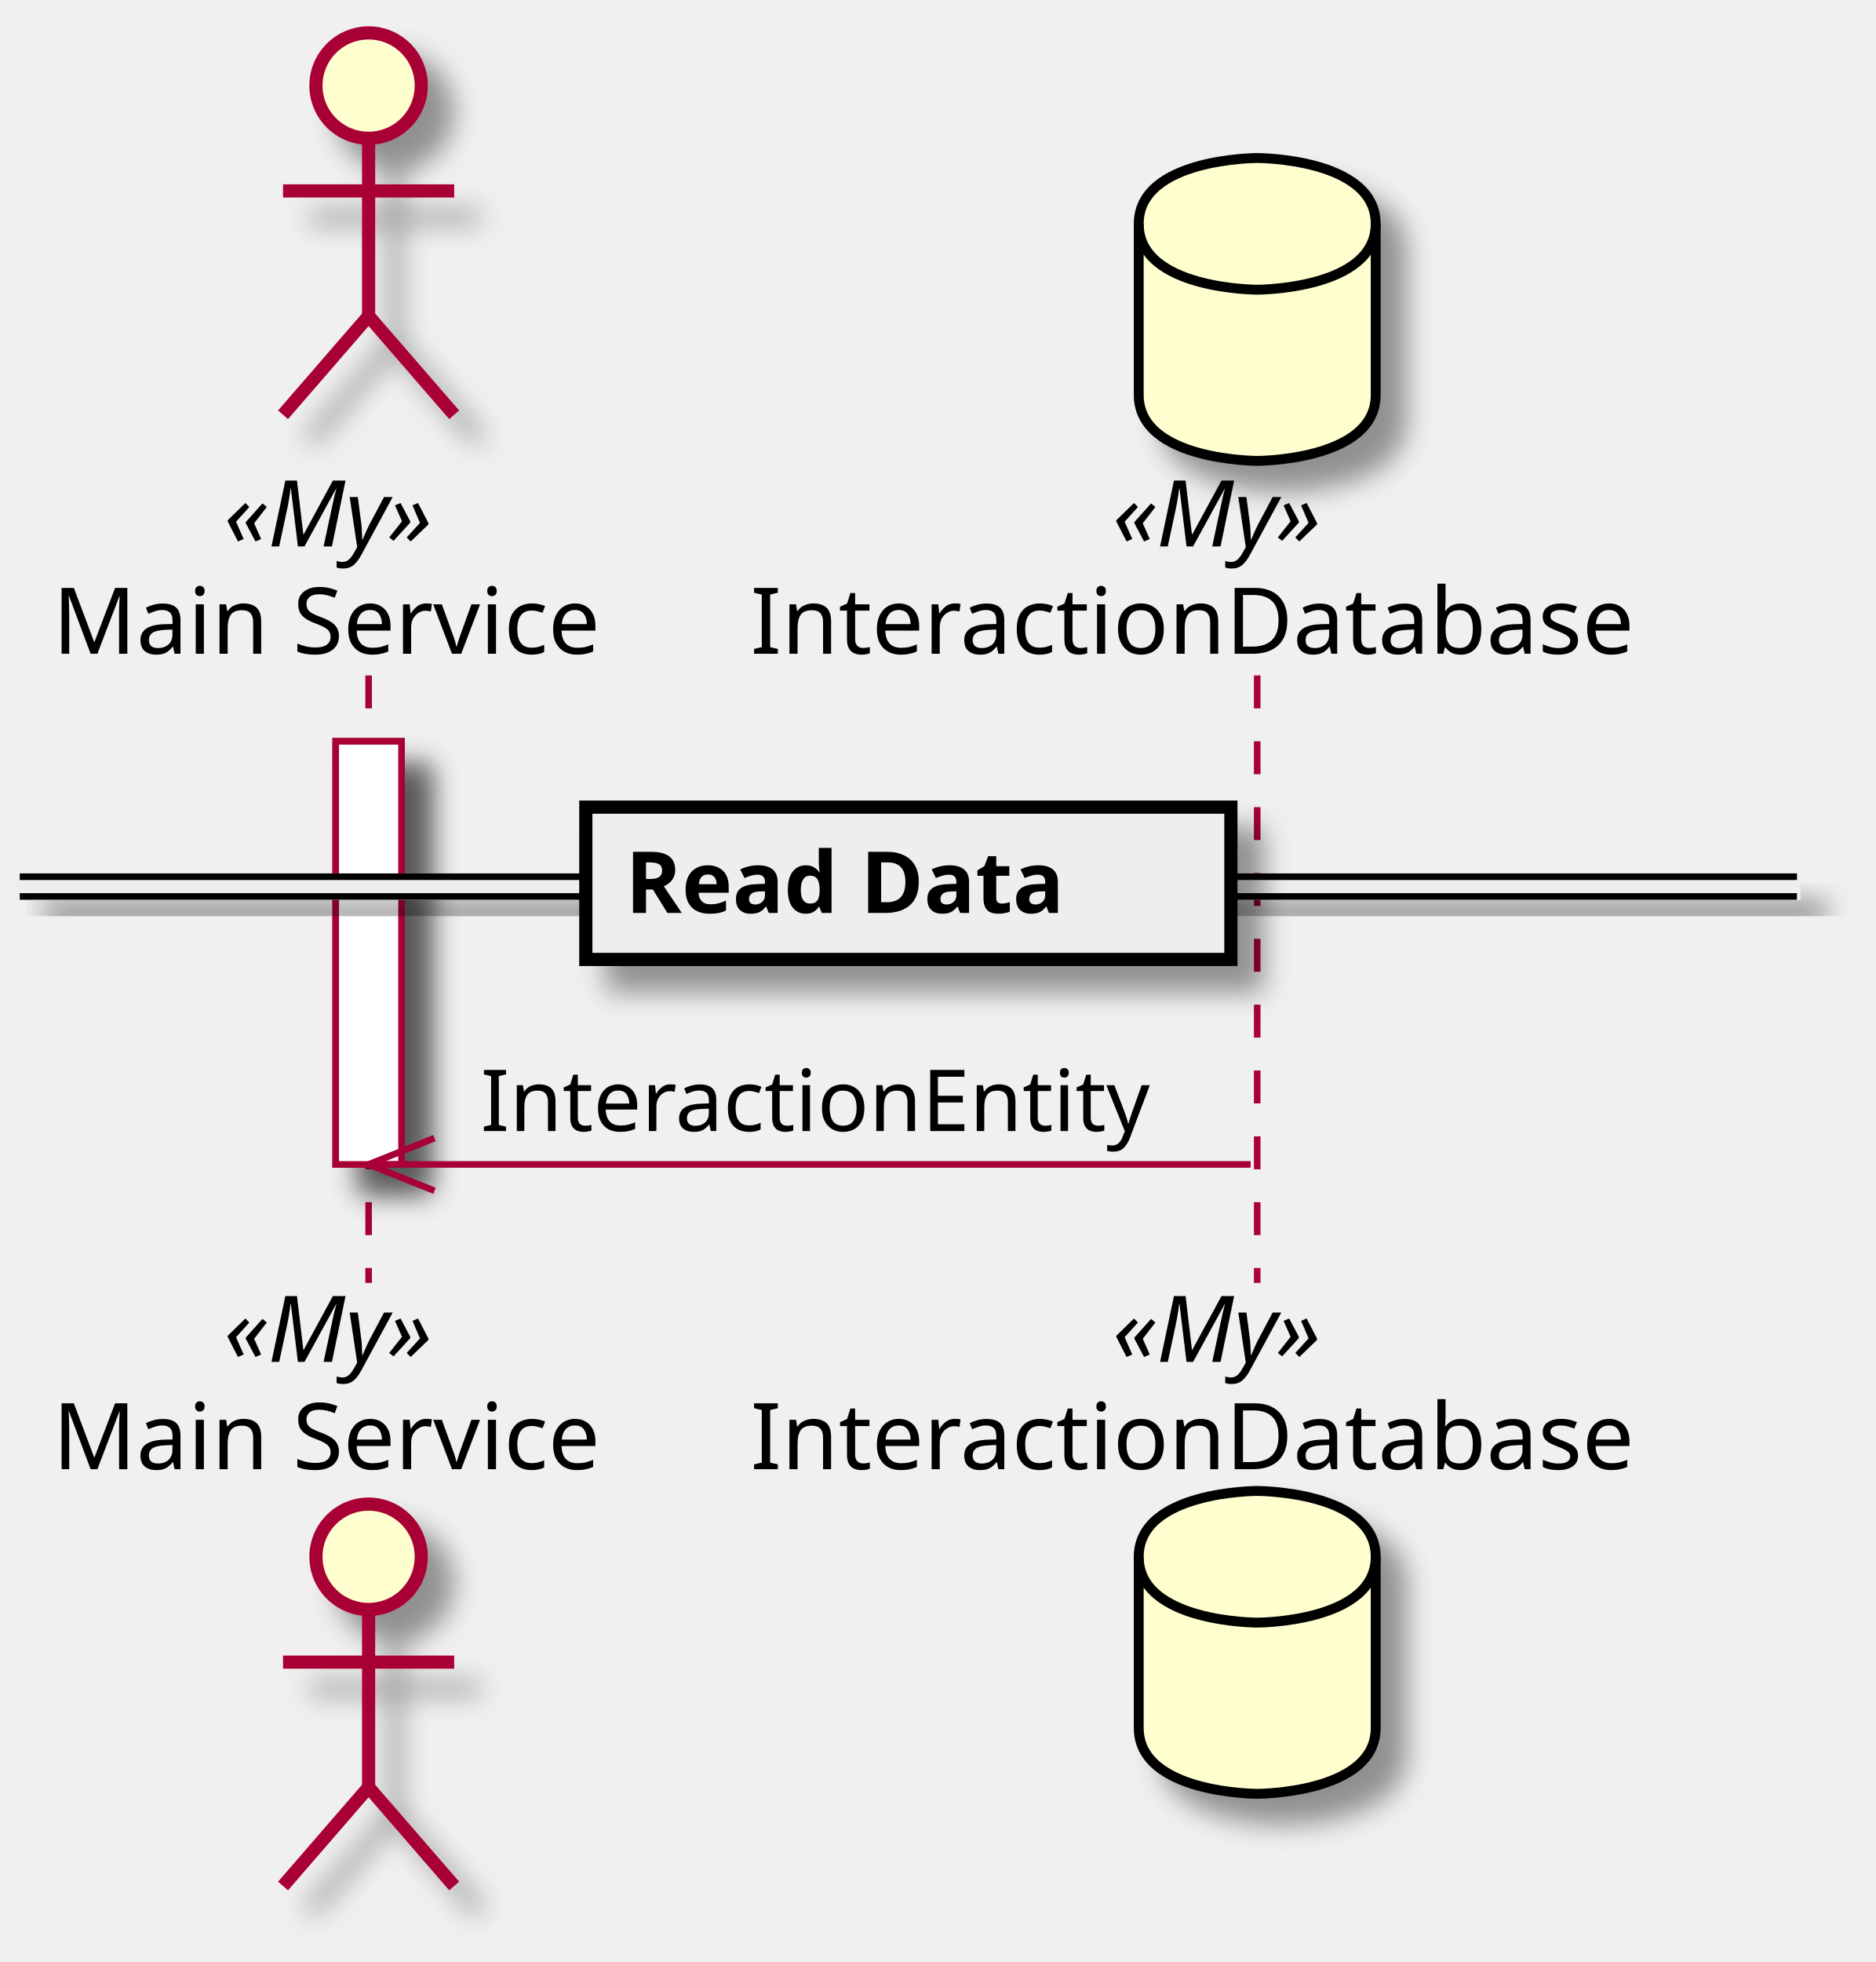
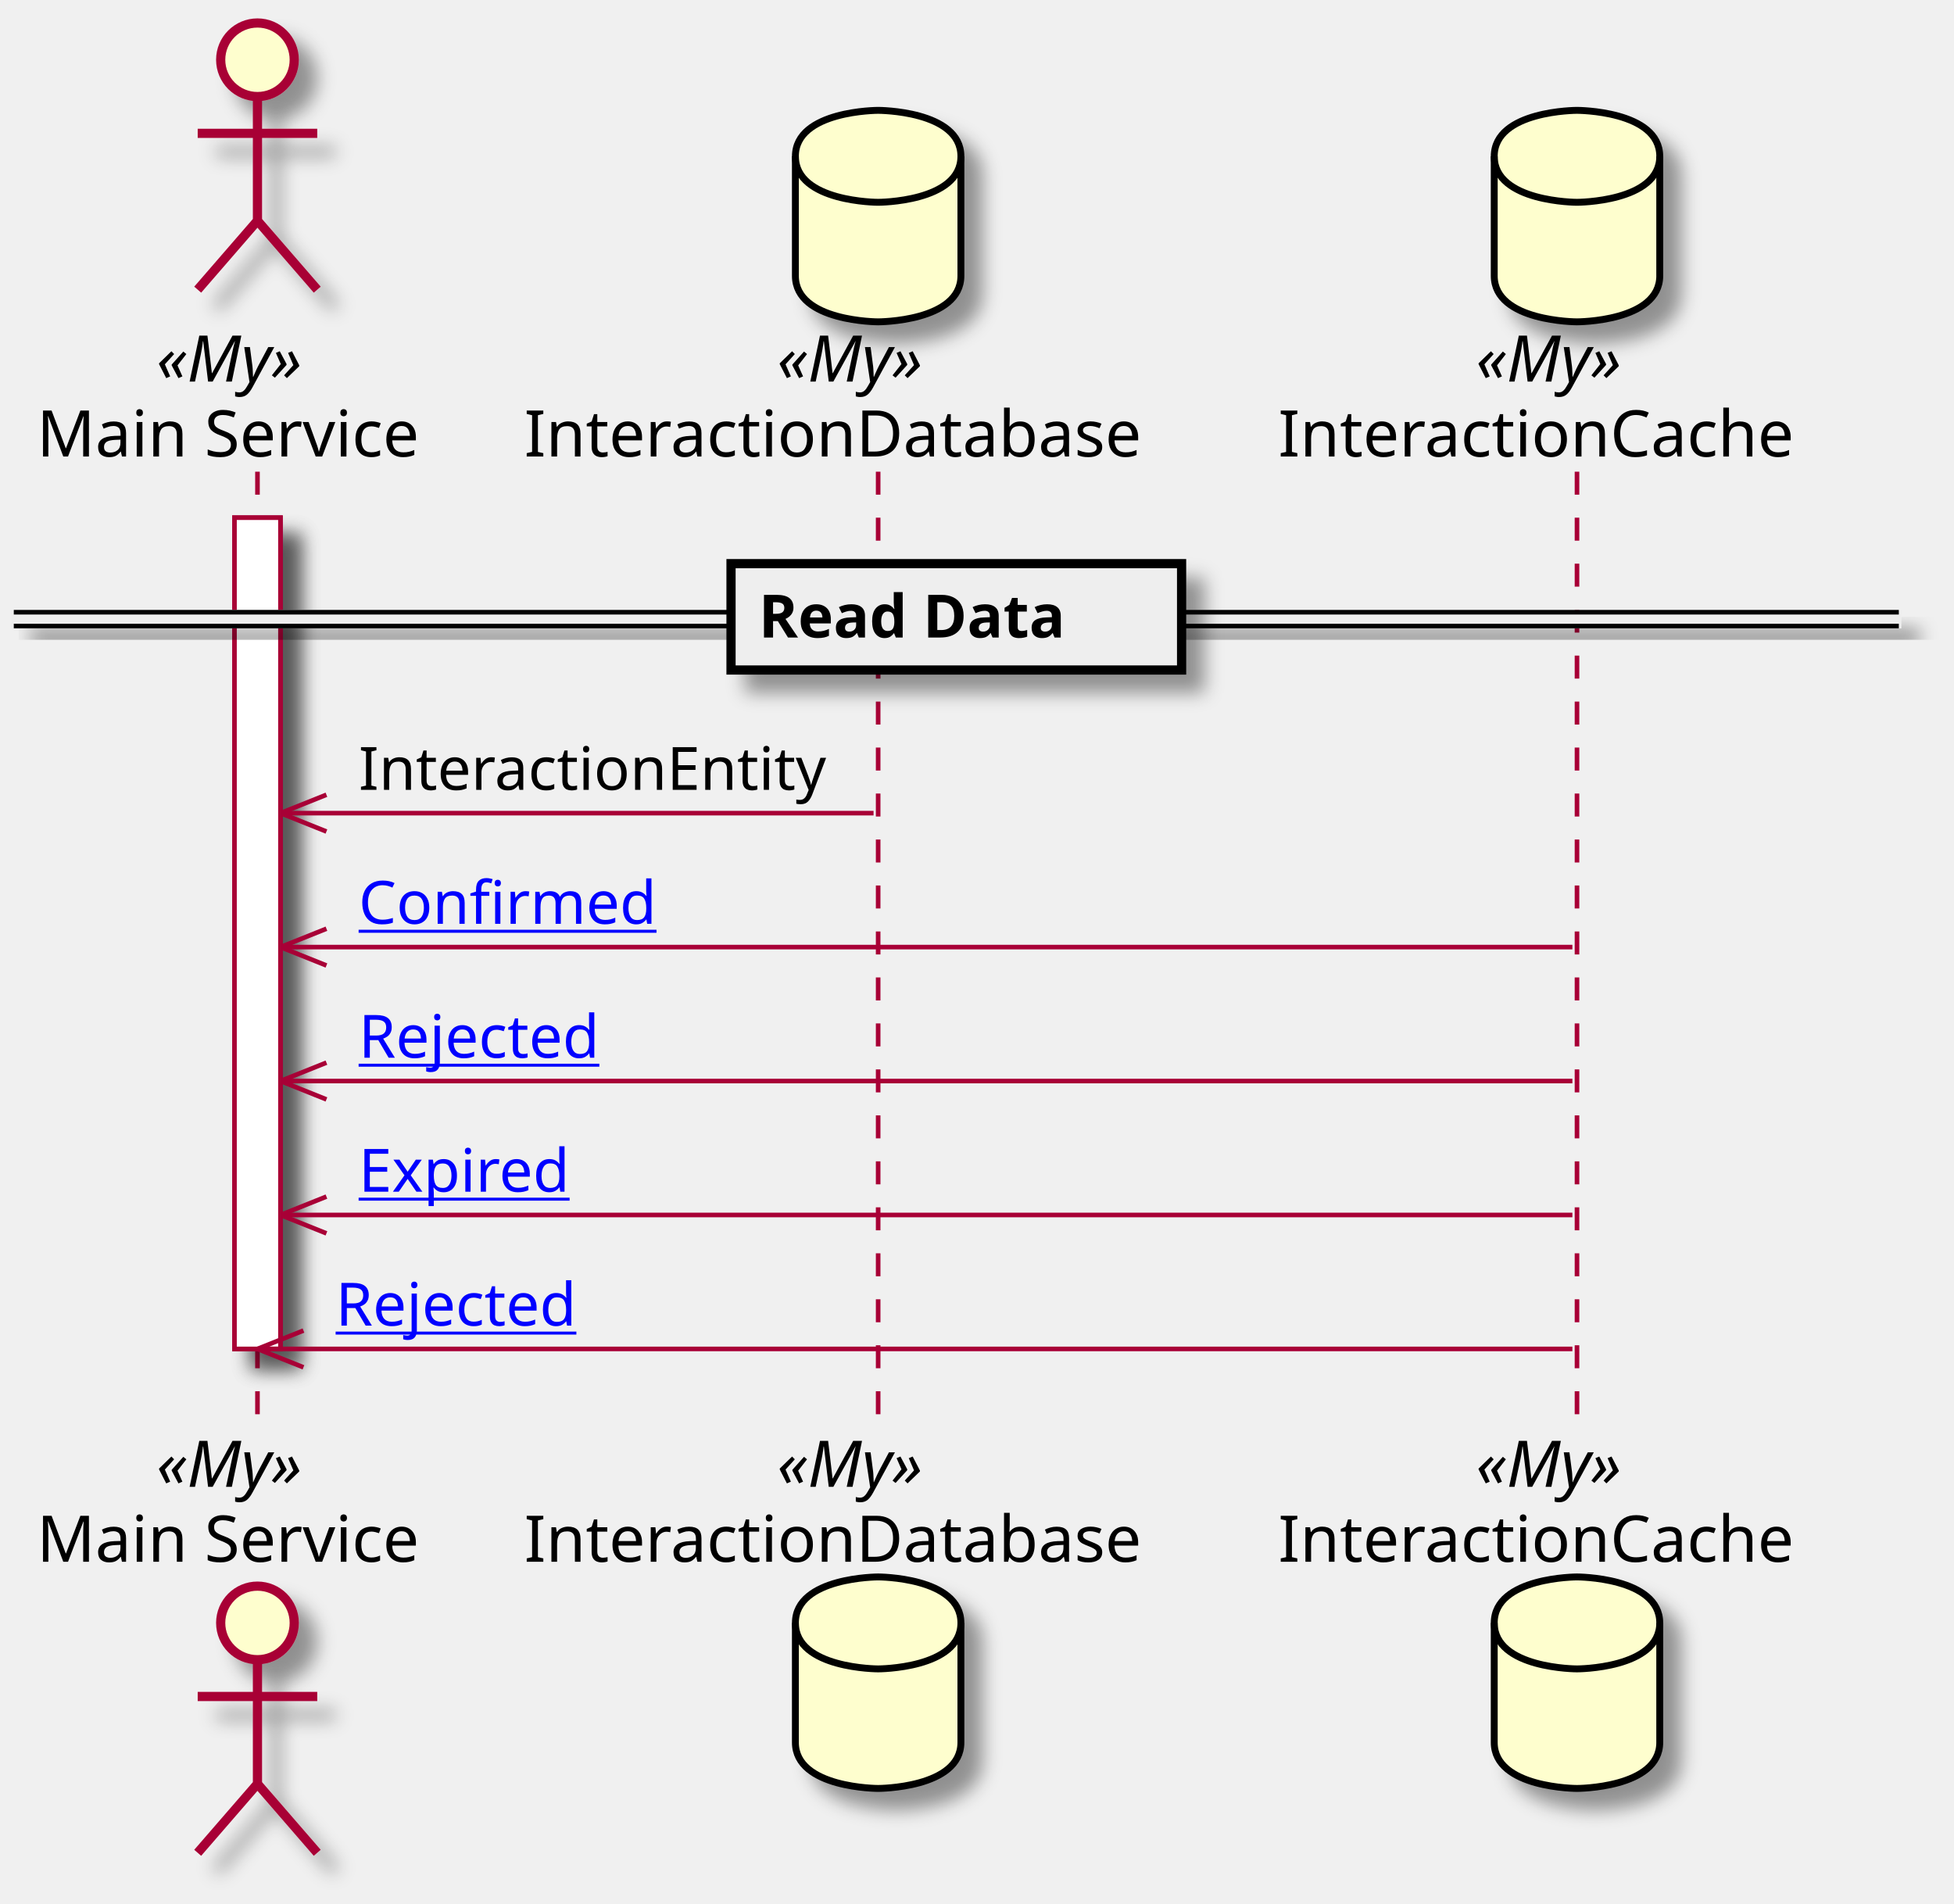
- <svg xmlns="http://www.w3.org/2000/svg" contentScriptType="application/ecmascript" contentStyleType="text/css" height="298px" preserveAspectRatio="none" style="width:285px;height:298px;" version="1.1" viewBox="0 0 285 298" width="285px" zoomAndPan="magnify">
+ <svg xmlns="http://www.w3.org/2000/svg" xmlns:xlink="http://www.w3.org/1999/xlink" contentScriptType="application/ecmascript" contentStyleType="text/css" height="414px" preserveAspectRatio="none" style="width:425px;height:414px;" version="1.1" viewBox="0 0 425 414" width="425px" zoomAndPan="magnify">
  <defs>
-     <filter height="300%" id="f1cn3hwjft8n9z" width="300%" x="-1" y="-1">
+     <filter height="300%" id="f1wxczh4s8hrg3" width="300%" x="-1" y="-1">
      <feGaussianBlur result="blurOut" stdDeviation="2.0" />
      <feColorMatrix in="blurOut" result="blurOut2" type="matrix" values="0 0 0 0 0 0 0 0 0 0 0 0 0 0 0 0 0 0 .4 0" />
      <feOffset dx="4.0" dy="4.0" in="blurOut2" result="blurOut3" />
      <feBlend in="SourceGraphic" in2="blurOut3" mode="normal" />
    </filter>
  </defs>
  <g>
-     <rect fill="#FFFFFF" filter="url(#f1cn3hwjft8n9z)" height="64.266" style="stroke: #A80036; stroke-width: 1.0;" width="10" x="51" y="112.594" />
-     <line style="stroke: #A80036; stroke-width: 1.0; stroke-dasharray: 5.0,5.0;" x1="56" x2="56" y1="102.594" y2="194.859" />
-     <line style="stroke: #A80036; stroke-width: 1.0; stroke-dasharray: 5.0,5.0;" x1="191" x2="191" y1="102.594" y2="194.859" />
+     <rect fill="#FFFFFF" filter="url(#f1wxczh4s8hrg3)" height="180.797" style="stroke: #A80036; stroke-width: 1.0;" width="10" x="51" y="112.594" />
+     <line style="stroke: #A80036; stroke-width: 1.0; stroke-dasharray: 5.0,5.0;" x1="56" x2="56" y1="102.594" y2="311.391" />
+     <line style="stroke: #A80036; stroke-width: 1.0; stroke-dasharray: 5.0,5.0;" x1="191" x2="191" y1="102.594" y2="311.391" />
+     <line style="stroke: #A80036; stroke-width: 1.0; stroke-dasharray: 5.0,5.0;" x1="343" x2="343" y1="102.594" y2="311.391" />
    <text fill="#000000" font-family="sans-serif" font-size="14" font-style="italic" lengthAdjust="spacingAndGlyphs" textLength="38" x="34" y="82.995">«My»</text>
    <text fill="#000000" font-family="sans-serif" font-size="14" lengthAdjust="spacingAndGlyphs" textLength="90" x="8" y="99.292">Main Service</text>
-     <ellipse cx="56" cy="13" fill="#FEFECE" filter="url(#f1cn3hwjft8n9z)" rx="8" ry="8" style="stroke: #A80036; stroke-width: 2.0;" />
-     <path d="M56,21 L56,48 M43,29 L69,29 M56,48 L43,63 M56,48 L69,63 " fill="none" filter="url(#f1cn3hwjft8n9z)" style="stroke: #A80036; stroke-width: 2.0;" />
-     <text fill="#000000" font-family="sans-serif" font-size="14" font-style="italic" lengthAdjust="spacingAndGlyphs" textLength="38" x="34" y="206.855">«My»</text>
-     <text fill="#000000" font-family="sans-serif" font-size="14" lengthAdjust="spacingAndGlyphs" textLength="90" x="8" y="223.151">Main Service</text>
-     <ellipse cx="56" cy="236.453" fill="#FEFECE" filter="url(#f1cn3hwjft8n9z)" rx="8" ry="8" style="stroke: #A80036; stroke-width: 2.0;" />
-     <path d="M56,244.453 L56,271.453 M43,252.453 L69,252.453 M56,271.453 L43,286.453 M56,271.453 L69,286.453 " fill="none" filter="url(#f1cn3hwjft8n9z)" style="stroke: #A80036; stroke-width: 2.0;" />
+     <ellipse cx="56" cy="13" fill="#FEFECE" filter="url(#f1wxczh4s8hrg3)" rx="8" ry="8" style="stroke: #A80036; stroke-width: 2.0;" />
+     <path d="M56,21 L56,48 M43,29 L69,29 M56,48 L43,63 M56,48 L69,63 " fill="none" filter="url(#f1wxczh4s8hrg3)" style="stroke: #A80036; stroke-width: 2.0;" />
+     <text fill="#000000" font-family="sans-serif" font-size="14" font-style="italic" lengthAdjust="spacingAndGlyphs" textLength="38" x="34" y="323.386">«My»</text>
+     <text fill="#000000" font-family="sans-serif" font-size="14" lengthAdjust="spacingAndGlyphs" textLength="90" x="8" y="339.683">Main Service</text>
+     <ellipse cx="56" cy="352.984" fill="#FEFECE" filter="url(#f1wxczh4s8hrg3)" rx="8" ry="8" style="stroke: #A80036; stroke-width: 2.0;" />
+     <path d="M56,360.984 L56,387.984 M43,368.984 L69,368.984 M56,387.984 L43,402.984 M56,387.984 L69,402.984 " fill="none" filter="url(#f1wxczh4s8hrg3)" style="stroke: #A80036; stroke-width: 2.0;" />
    <text fill="#000000" font-family="sans-serif" font-size="14" font-style="italic" lengthAdjust="spacingAndGlyphs" textLength="38" x="169" y="82.995">«My»</text>
    <text fill="#000000" font-family="sans-serif" font-size="14" lengthAdjust="spacingAndGlyphs" textLength="148" x="114" y="99.292">InteractionDatabase</text>
-     <path d="M173,34 C173,24 191,24 191,24 C191,24 209,24 209,34 L209,60 C209,70 191,70 191,70 C191,70 173,70 173,60 L173,34 " fill="#FEFECE" filter="url(#f1cn3hwjft8n9z)" style="stroke: #000000; stroke-width: 1.5;" />
+     <path d="M173,34 C173,24 191,24 191,24 C191,24 209,24 209,34 L209,60 C209,70 191,70 191,70 C191,70 173,70 173,60 L173,34 " fill="#FEFECE" filter="url(#f1wxczh4s8hrg3)" style="stroke: #000000; stroke-width: 1.5;" />
    <path d="M173,34 C173,44 191,44 191,44 C191,44 209,44 209,34 " fill="none" style="stroke: #000000; stroke-width: 1.5;" />
-     <text fill="#000000" font-family="sans-serif" font-size="14" font-style="italic" lengthAdjust="spacingAndGlyphs" textLength="38" x="169" y="206.855">«My»</text>
-     <text fill="#000000" font-family="sans-serif" font-size="14" lengthAdjust="spacingAndGlyphs" textLength="148" x="114" y="223.151">InteractionDatabase</text>
-     <path d="M173,236.453 C173,226.453 191,226.453 191,226.453 C191,226.453 209,226.453 209,236.453 L209,262.453 C209,272.453 191,272.453 191,272.453 C191,272.453 173,272.453 173,262.453 L173,236.453 " fill="#FEFECE" filter="url(#f1cn3hwjft8n9z)" style="stroke: #000000; stroke-width: 1.5;" />
-     <path d="M173,236.453 C173,246.453 191,246.453 191,246.453 C191,246.453 209,246.453 209,236.453 " fill="none" style="stroke: #000000; stroke-width: 1.5;" />
-     <rect fill="#FFFFFF" filter="url(#f1cn3hwjft8n9z)" height="64.266" style="stroke: #A80036; stroke-width: 1.0;" width="10" x="51" y="112.594" />
-     <rect fill="#EEEEEE" filter="url(#f1cn3hwjft8n9z)" height="3" style="stroke: #EEEEEE; stroke-width: 1.0;" width="270" x="3" y="133.16" />
-     <line style="stroke: #000000; stroke-width: 1.0;" x1="3" x2="273" y1="133.16" y2="133.16" />
-     <line style="stroke: #000000; stroke-width: 1.0;" x1="3" x2="273" y1="136.16" y2="136.16" />
-     <rect fill="#EEEEEE" filter="url(#f1cn3hwjft8n9z)" height="23.133" style="stroke: #000000; stroke-width: 2.0;" width="98" x="89" y="122.594" />
-     <text fill="#000000" font-family="sans-serif" font-size="13" font-weight="bold" lengthAdjust="spacingAndGlyphs" textLength="79" x="95" y="138.661">Read Data</text>
-     <line style="stroke: #A80036; stroke-width: 1.0;" x1="56" x2="66" y1="176.859" y2="172.859" />
-     <line style="stroke: #A80036; stroke-width: 1.0;" x1="56" x2="66" y1="176.859" y2="180.859" />
-     <line style="stroke: #A80036; stroke-width: 1.0;" x1="56" x2="190" y1="176.859" y2="176.859" />
-     <text fill="#000000" font-family="sans-serif" font-size="13" lengthAdjust="spacingAndGlyphs" textLength="105" x="73" y="171.793">InteractionEntity</text>
+     <text fill="#000000" font-family="sans-serif" font-size="14" font-style="italic" lengthAdjust="spacingAndGlyphs" textLength="38" x="169" y="323.386">«My»</text>
+     <text fill="#000000" font-family="sans-serif" font-size="14" lengthAdjust="spacingAndGlyphs" textLength="148" x="114" y="339.683">InteractionDatabase</text>
+     <path d="M173,352.984 C173,342.984 191,342.984 191,342.984 C191,342.984 209,342.984 209,352.984 L209,378.984 C209,388.984 191,388.984 191,388.984 C191,388.984 173,388.984 173,378.984 L173,352.984 " fill="#FEFECE" filter="url(#f1wxczh4s8hrg3)" style="stroke: #000000; stroke-width: 1.5;" />
+     <path d="M173,352.984 C173,362.984 191,362.984 191,362.984 C191,362.984 209,362.984 209,352.984 " fill="none" style="stroke: #000000; stroke-width: 1.5;" />
+     <text fill="#000000" font-family="sans-serif" font-size="14" font-style="italic" lengthAdjust="spacingAndGlyphs" textLength="38" x="321" y="82.995">«My»</text>
+     <text fill="#000000" font-family="sans-serif" font-size="14" lengthAdjust="spacingAndGlyphs" textLength="124" x="278" y="99.292">InteractionCache</text>
+     <path d="M325,34 C325,24 343,24 343,24 C343,24 361,24 361,34 L361,60 C361,70 343,70 343,70 C343,70 325,70 325,60 L325,34 " fill="#FEFECE" filter="url(#f1wxczh4s8hrg3)" style="stroke: #000000; stroke-width: 1.5;" />
+     <path d="M325,34 C325,44 343,44 343,44 C343,44 361,44 361,34 " fill="none" style="stroke: #000000; stroke-width: 1.5;" />
+     <text fill="#000000" font-family="sans-serif" font-size="14" font-style="italic" lengthAdjust="spacingAndGlyphs" textLength="38" x="321" y="323.386">«My»</text>
+     <text fill="#000000" font-family="sans-serif" font-size="14" lengthAdjust="spacingAndGlyphs" textLength="124" x="278" y="339.683">InteractionCache</text>
+     <path d="M325,352.984 C325,342.984 343,342.984 343,342.984 C343,342.984 361,342.984 361,352.984 L361,378.984 C361,388.984 343,388.984 343,388.984 C343,388.984 325,388.984 325,378.984 L325,352.984 " fill="#FEFECE" filter="url(#f1wxczh4s8hrg3)" style="stroke: #000000; stroke-width: 1.5;" />
+     <path d="M325,352.984 C325,362.984 343,362.984 343,362.984 C343,362.984 361,362.984 361,352.984 " fill="none" style="stroke: #000000; stroke-width: 1.5;" />
+     <rect fill="#FFFFFF" filter="url(#f1wxczh4s8hrg3)" height="180.797" style="stroke: #A80036; stroke-width: 1.0;" width="10" x="51" y="112.594" />
+     <rect fill="#EEEEEE" filter="url(#f1wxczh4s8hrg3)" height="3" style="stroke: #EEEEEE; stroke-width: 1.0;" width="410" x="3" y="133.16" />
+     <line style="stroke: #000000; stroke-width: 1.0;" x1="3" x2="413" y1="133.16" y2="133.16" />
+     <line style="stroke: #000000; stroke-width: 1.0;" x1="3" x2="413" y1="136.16" y2="136.16" />
+     <rect fill="#EEEEEE" filter="url(#f1wxczh4s8hrg3)" height="23.133" style="stroke: #000000; stroke-width: 2.0;" width="98" x="159" y="122.594" />
+     <text fill="#000000" font-family="sans-serif" font-size="13" font-weight="bold" lengthAdjust="spacingAndGlyphs" textLength="79" x="165" y="138.661">Read Data</text>
+     <line style="stroke: #A80036; stroke-width: 1.0;" x1="61" x2="71" y1="176.859" y2="172.859" />
+     <line style="stroke: #A80036; stroke-width: 1.0;" x1="61" x2="71" y1="176.859" y2="180.859" />
+     <line style="stroke: #A80036; stroke-width: 1.0;" x1="61" x2="190" y1="176.859" y2="176.859" />
+     <text fill="#000000" font-family="sans-serif" font-size="13" lengthAdjust="spacingAndGlyphs" textLength="105" x="78" y="171.793">InteractionEntity</text>
+     <line style="stroke: #A80036; stroke-width: 1.0;" x1="61" x2="71" y1="205.992" y2="201.992" />
+     <line style="stroke: #A80036; stroke-width: 1.0;" x1="61" x2="71" y1="205.992" y2="209.992" />
+     <line style="stroke: #A80036; stroke-width: 1.0;" x1="61" x2="342" y1="205.992" y2="205.992" />
+     <a href="" target="_top" title="InteractionEvent.Confirmed" xlink:actuate="onRequest" xlink:href="" xlink:show="new" xlink:title="InteractionEvent.Confirmed" xlink:type="simple">
+       <text fill="#0000FF" font-family="sans-serif" font-size="13" lengthAdjust="spacingAndGlyphs" text-decoration="underline" textLength="67" x="78" y="200.926">Confirmed</text>
+     </a>
+     <line style="stroke: #A80036; stroke-width: 1.0;" x1="61" x2="71" y1="235.125" y2="231.125" />
+     <line style="stroke: #A80036; stroke-width: 1.0;" x1="61" x2="71" y1="235.125" y2="239.125" />
+     <line style="stroke: #A80036; stroke-width: 1.0;" x1="61" x2="342" y1="235.125" y2="235.125" />
+     <a href="" target="_top" title="InteractionEvent.Rejected" xlink:actuate="onRequest" xlink:href="" xlink:show="new" xlink:title="InteractionEvent.Rejected" xlink:type="simple">
+       <text fill="#0000FF" font-family="sans-serif" font-size="13" lengthAdjust="spacingAndGlyphs" text-decoration="underline" textLength="56" x="78" y="230.059">Rejected</text>
+     </a>
+     <line style="stroke: #A80036; stroke-width: 1.0;" x1="61" x2="71" y1="264.258" y2="260.258" />
+     <line style="stroke: #A80036; stroke-width: 1.0;" x1="61" x2="71" y1="264.258" y2="268.258" />
+     <line style="stroke: #A80036; stroke-width: 1.0;" x1="61" x2="342" y1="264.258" y2="264.258" />
+     <a href="" target="_top" title="InteractionEvent.Rejected.Expired" xlink:actuate="onRequest" xlink:href="" xlink:show="new" xlink:title="InteractionEvent.Rejected.Expired" xlink:type="simple">
+       <text fill="#0000FF" font-family="sans-serif" font-size="13" lengthAdjust="spacingAndGlyphs" text-decoration="underline" textLength="48" x="78" y="259.192">Expired</text>
+     </a>
+     <line style="stroke: #A80036; stroke-width: 1.0;" x1="56" x2="66" y1="293.391" y2="289.391" />
+     <line style="stroke: #A80036; stroke-width: 1.0;" x1="56" x2="66" y1="293.391" y2="297.391" />
+     <line style="stroke: #A80036; stroke-width: 1.0;" x1="56" x2="342" y1="293.391" y2="293.391" />
+     <a href="" target="_top" title="InteractionEvent.Rejected.Rejected" xlink:actuate="onRequest" xlink:href="" xlink:show="new" xlink:title="InteractionEvent.Rejected.Rejected" xlink:type="simple">
+       <text fill="#0000FF" font-family="sans-serif" font-size="13" lengthAdjust="spacingAndGlyphs" text-decoration="underline" textLength="56" x="73" y="288.325">Rejected</text>
+     </a>
  </g>
</svg>
